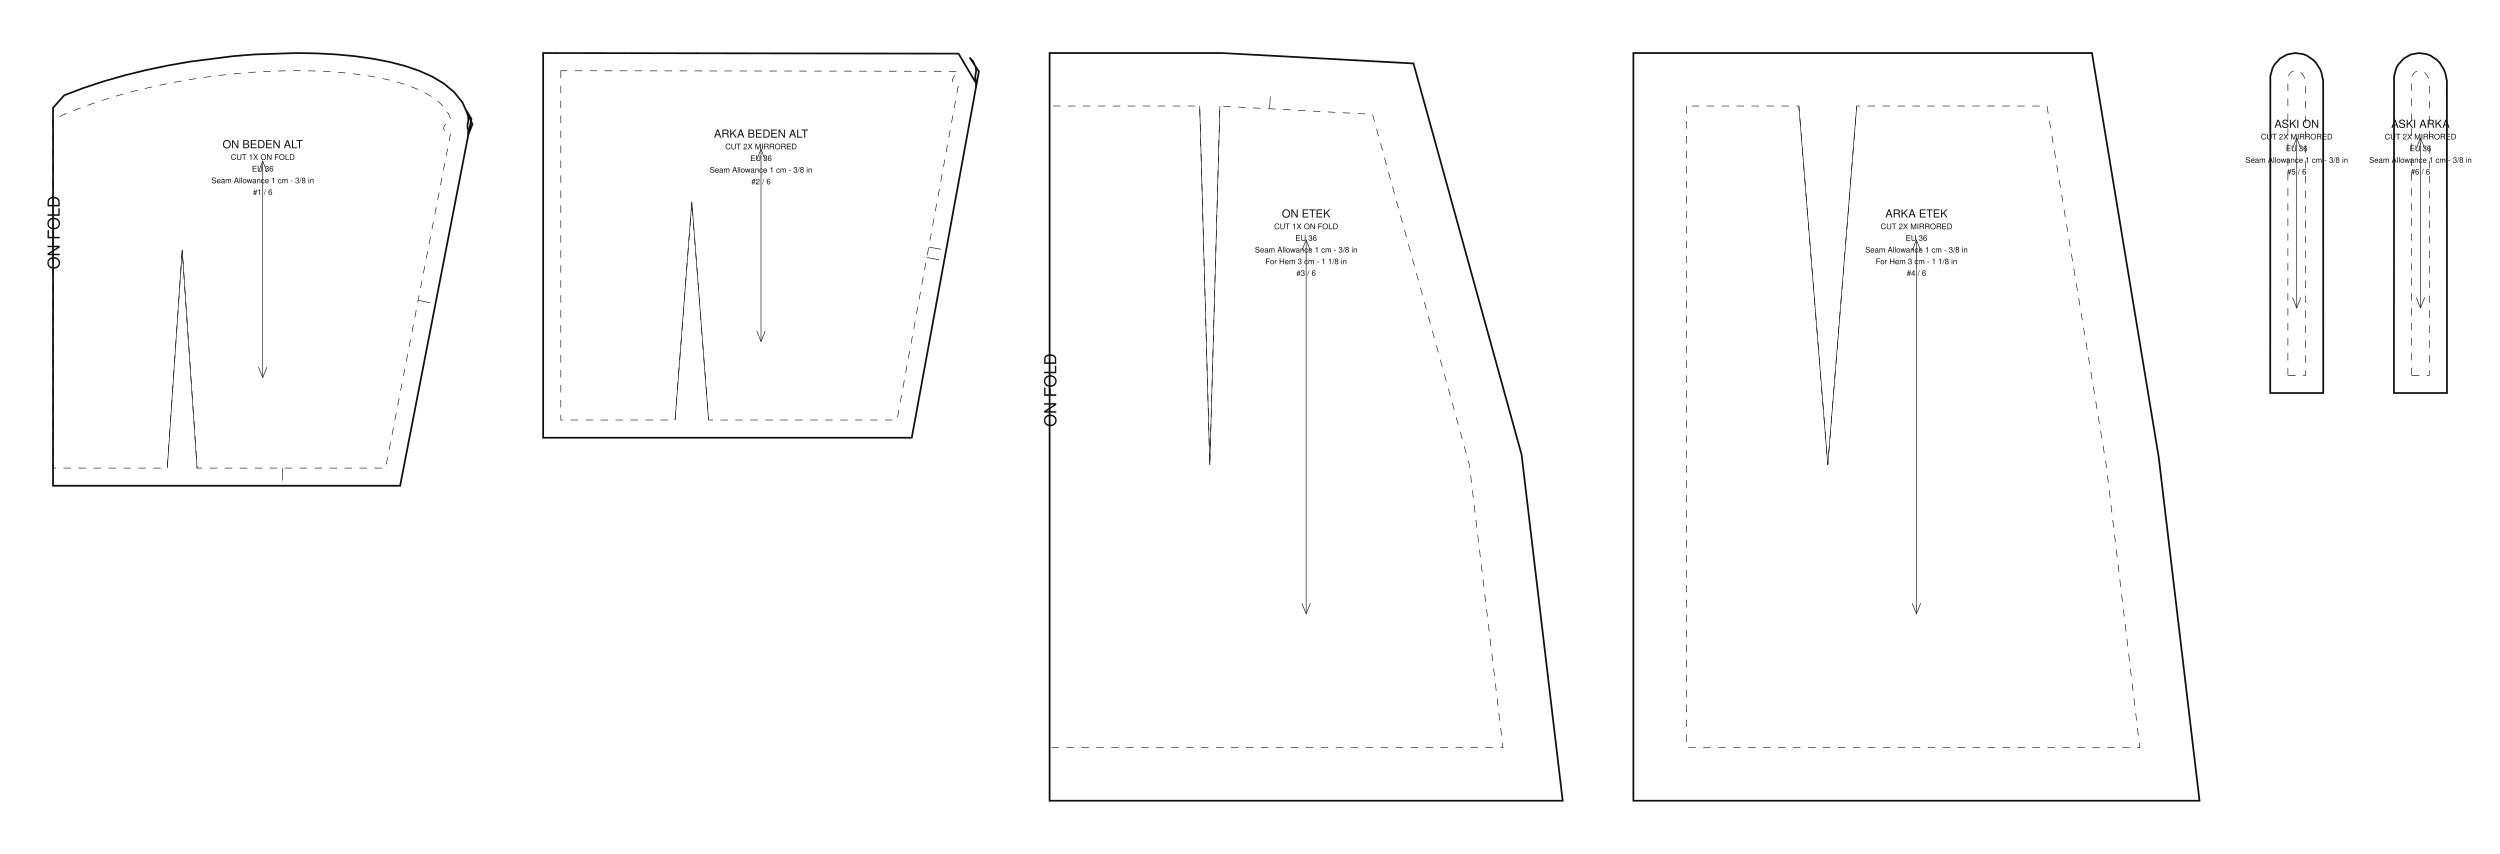
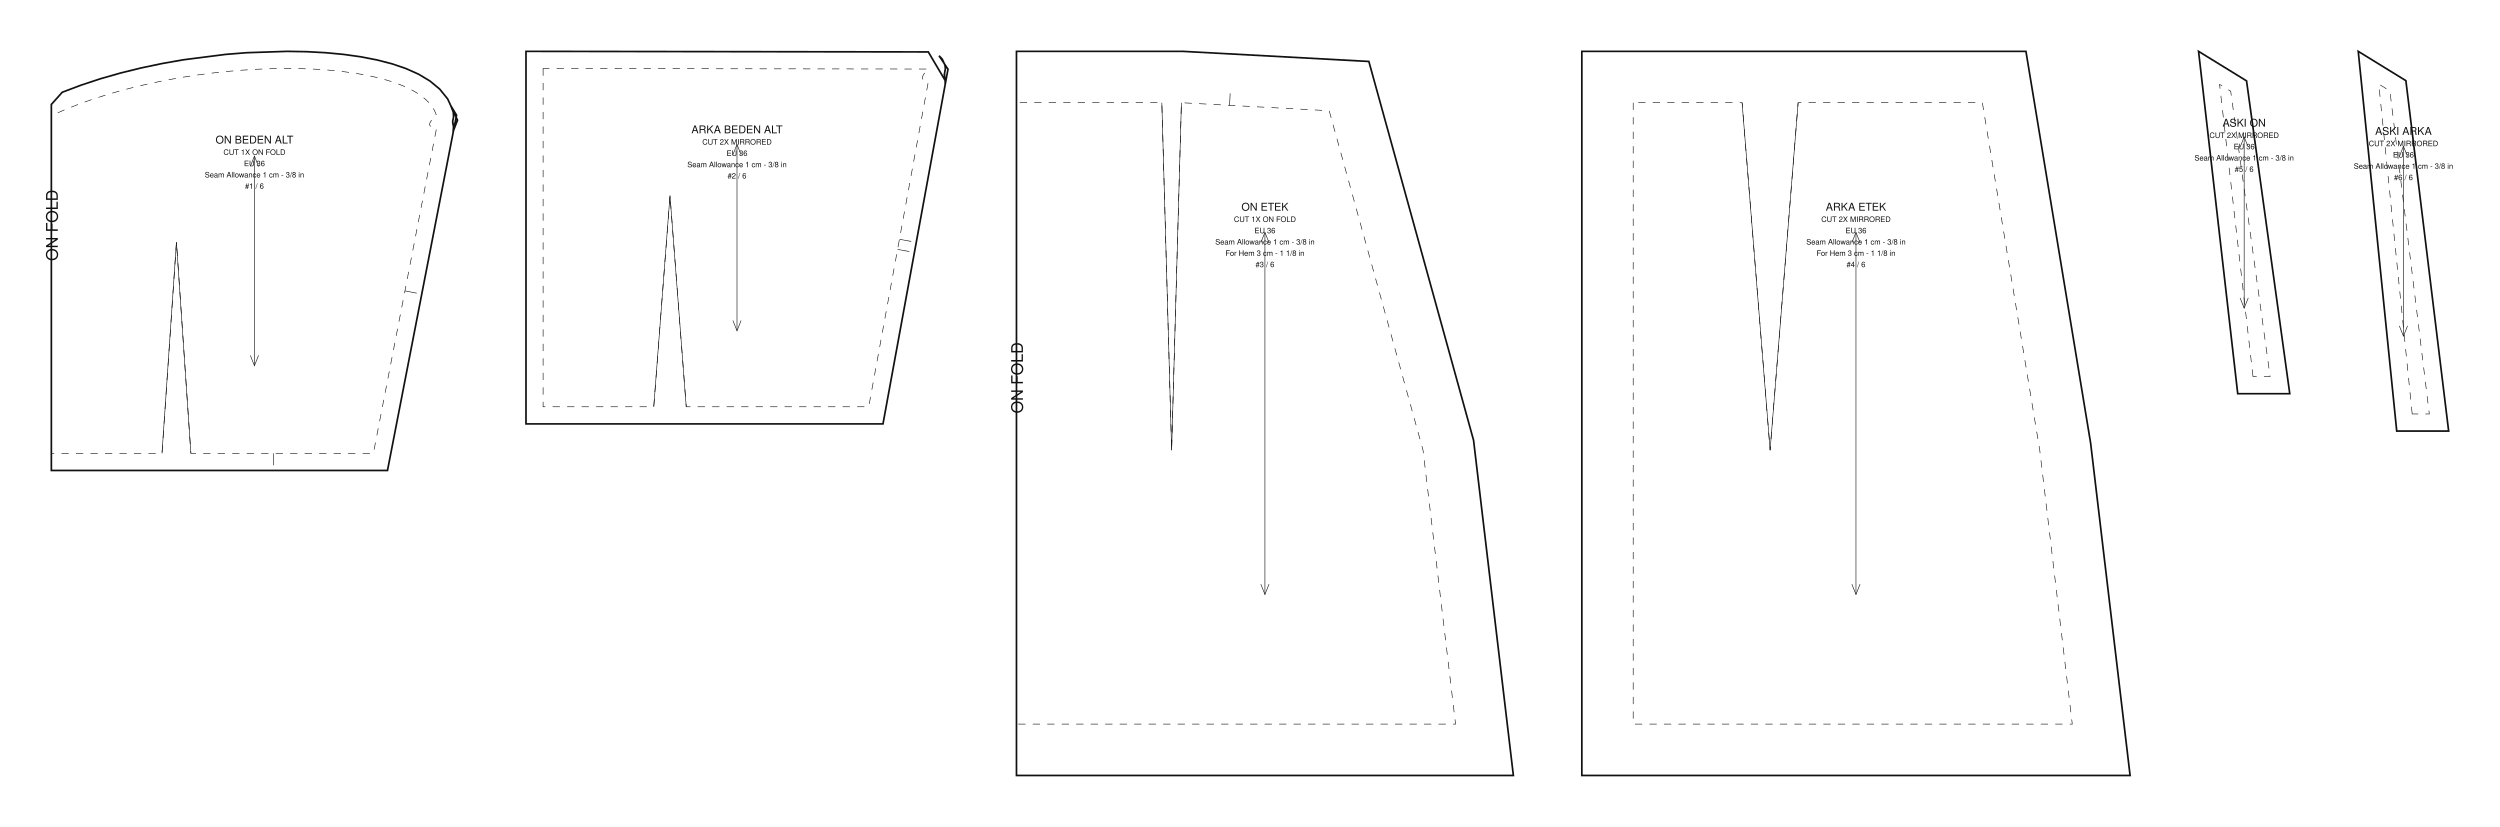
- <svg xmlns="http://www.w3.org/2000/svg" data-ops="22" viewBox="0 0 1414.344 483.000" width="1414.344mm" height="483.000mm" data-scale="1:1" data-unit-mm="1" data-sheet="stitchu-pattern-sheet-v1" data-graf="taban-elbise" data-body="gercek36" data-parca="6">
-   <rect width="1414.344" height="483.000" fill="#ffffff" />
+ <svg xmlns="http://www.w3.org/2000/svg" data-ops="22" viewBox="0 0 1460.436 483.000" width="1460.436mm" height="483.000mm" data-scale="1:1" data-unit-mm="1" data-sheet="stitchu-pattern-sheet-v1" data-graf="taban-elbise" data-body="gercek36" data-parca="6">
+   <rect width="1460.436" height="483.000" fill="#ffffff" />
  <g font-family="Helvetica,Arial,sans-serif" fill="none" stroke="#111111">
    <g data-panel="on_beden_alt">
      <path data-katman="1" data-tur="kesim" stroke-width="1.000" d="M 30.000 61.006 L 30.000 274.821 L 226.362 274.821 L 266.694 67.267 L 263.328 61.708 L 264.794 65.501 L 264.967 68.335 L 264.441 70.818 L 264.665 72.453 L 264.411 71.640 L 264.924 73.792 L 264.690 77.581 L 264.926 76.234 L 267.271 70.215 L 261.514 57.796 L 256.861 52.047 L 251.122 47.290 L 244.518 43.342 L 237.140 40.044 L 229.036 37.290 L 220.245 35.017 L 210.813 33.189 L 200.793 31.784 L 190.244 30.789 L 179.228 30.196 L 167.814 30.000 L 144.066 30.789 L 131.875 31.771 L 107.223 34.913 L 94.907 37.074 L 82.697 39.631 L 70.665 42.586 L 58.883 45.945 L 47.424 49.711 L 36.360 53.894 Z" />
      <path data-katman="14" data-tur="dikis" stroke-width="0.350" stroke-dasharray="4.233 4.233" d="M 30.000 67.563 L 30.000 264.821 L 94.641 264.821 L 103.075 141.451 L 111.508 264.821 L 218.118 264.821 L 255.000 75.021 C 251.494 74.300 248.049 73.260 255.000 67.521 C 243.750 30.821 108.750 30.821 30.000 67.563 Z" />
      <path data-katman="6" data-tur="kat" stroke-width="0.350" stroke-dasharray="4.233 4.233" d="M 30.000 67.563 L 30.000 264.821" />
      <text data-katman="15" x="33.760" y="152.411" font-size="9.400" fill="#111111" stroke="none" transform="rotate(-90 33.760 152.411)">ON FOLD</text>
      <path data-katman="8" data-tur="pens" data-edge="dart_on_beden.1" stroke-width="0.350" d="M 94.641 264.821 L 103.075 141.451" />
      <path data-katman="8" data-tur="pens" data-edge="dart_on_beden.2" stroke-width="0.350" d="M 103.075 141.451 L 111.508 264.821" />
      <path data-katman="4" data-tur="centik" data-edge="waist_front.2" stroke-width="0.350" d="M 159.893 264.821 L 159.893 271.821" />
      <path data-katman="4" data-tur="centik" data-edge="side_front" stroke-width="0.350" d="M 236.559 169.921 L 243.430 171.257" />
      <path data-katman="7" data-tur="grain" stroke-width="0.350" d="M 148.635 91.205 L 148.635 213.616" />
      <path data-katman="7" data-tur="grainOk" stroke-width="0.350" d="M 151.035 97.205 L 148.635 91.205 L 146.235 97.205" />
      <path data-katman="7" data-tur="grainOk" stroke-width="0.350" d="M 146.235 207.616 L 148.635 213.616 L 151.035 207.616" />
      <text data-katman="15" x="148.635" y="83.861" text-anchor="middle" font-size="6.300" fill="#111111" stroke="none">ON BEDEN ALT</text>
      <text data-katman="15" x="148.635" y="90.461" text-anchor="middle" font-size="4.400" fill="#111111" stroke="none">CUT 1X ON FOLD</text>
      <text data-katman="15" x="148.635" y="97.061" text-anchor="middle" font-size="4.400" fill="#111111" stroke="none">EU 36</text>
      <text data-katman="15" x="148.635" y="103.661" text-anchor="middle" font-size="4.400" fill="#111111" stroke="none">Seam Allowance 1 cm - 3/8 in</text>
      <text data-katman="15" x="148.635" y="110.261" text-anchor="middle" font-size="4.400" fill="#111111" stroke="none">#1 / 6</text>
    </g>
    <g data-panel="arka_beden_alt">
      <path data-katman="1" data-tur="kesim" stroke-width="1.000" d="M 307.271 30.000 L 307.271 247.634 L 515.820 247.634 L 553.797 40.415 L 548.567 32.565 L 550.444 34.572 L 551.991 37.984 L 552.268 40.087 L 551.592 43.955 L 551.831 43.268 L 551.760 44.680 L 552.146 46.260 L 552.139 49.452 L 552.249 47.177 L 542.285 30.334 Z" />
      <path data-katman="14" data-tur="dikis" stroke-width="0.350" stroke-dasharray="4.233 4.233" d="M 317.271 40.014 L 317.271 237.634 L 381.911 237.634 L 391.394 114.264 L 400.877 237.634 L 507.486 237.634 L 542.271 47.834 C 539.324 47.113 536.428 46.073 542.271 40.334 L 317.271 40.014 Z" />
      <path data-katman="8" data-tur="pens" data-edge="dart_arka_beden.1" stroke-width="0.350" d="M 381.911 237.634 L 391.394 114.264" />
      <path data-katman="8" data-tur="pens" data-edge="dart_arka_beden.2" stroke-width="0.350" d="M 391.394 114.264 L 400.877 237.634" />
      <path data-katman="4" data-tur="centik" data-edge="side_back" stroke-width="0.350" d="M 524.338 145.685 L 531.223 146.947" />
      <path data-katman="4" data-tur="centik" data-edge="side_back" stroke-width="0.350" d="M 525.419 139.783 L 532.305 141.045" />
      <path data-katman="7" data-tur="grain" stroke-width="0.350" d="M 430.534 84.409 L 430.534 193.226" />
      <path data-katman="7" data-tur="grainOk" stroke-width="0.350" d="M 432.934 90.409 L 430.534 84.409 L 428.134 90.409" />
      <path data-katman="7" data-tur="grainOk" stroke-width="0.350" d="M 428.134 187.226 L 430.534 193.226 L 432.934 187.226" />
      <text data-katman="15" x="430.534" y="77.880" text-anchor="middle" font-size="6.300" fill="#111111" stroke="none">ARKA BEDEN ALT</text>
      <text data-katman="15" x="430.534" y="84.480" text-anchor="middle" font-size="4.400" fill="#111111" stroke="none">CUT 2X MIRRORED</text>
      <text data-katman="15" x="430.534" y="91.080" text-anchor="middle" font-size="4.400" fill="#111111" stroke="none">EU 36</text>
      <text data-katman="15" x="430.534" y="97.680" text-anchor="middle" font-size="4.400" fill="#111111" stroke="none">Seam Allowance 1 cm - 3/8 in</text>
      <text data-katman="15" x="430.534" y="104.280" text-anchor="middle" font-size="4.400" fill="#111111" stroke="none">#2 / 6</text>
    </g>
    <g data-panel="on_etek">
      <path data-katman="1" data-tur="kesim" stroke-width="1.000" d="M 593.797 30.000 L 593.797 453.000 L 884.070 453.000 L 860.819 257.202 L 799.651 35.901 L 690.961 30.000 L 678.712 30.000 Z" />
      <path data-katman="14" data-tur="dikis" stroke-width="0.350" stroke-dasharray="4.233 4.233" d="M 593.797 60.000 L 593.797 423.000 L 850.297 423.000 L 831.297 263.000 L 776.483 64.687 L 690.148 60.000 L 684.430 263.000 L 678.712 60.000 L 593.797 60.000 Z" />
      <path data-katman="6" data-tur="kat" stroke-width="0.350" stroke-dasharray="4.233 4.233" d="M 593.797 60.000 L 593.797 423.000" />
      <text data-katman="15" x="597.557" y="241.500" font-size="9.400" fill="#111111" stroke="none" transform="rotate(-90 597.557 241.500)">ON FOLD</text>
      <path data-katman="8" data-tur="pens" data-edge="dart_on_etek.1" stroke-width="0.350" d="M 690.148 60.000 L 684.430 263.000" />
      <path data-katman="8" data-tur="pens" data-edge="dart_on_etek.2" stroke-width="0.350" d="M 684.430 263.000 L 678.712 60.000" />
      <path data-katman="4" data-tur="centik" data-edge="waist_front.1" stroke-width="0.350" d="M 718.258 61.526 L 718.638 54.536" />
      <path data-katman="7" data-tur="grain" stroke-width="0.350" d="M 738.934 135.750 L 738.934 347.250" />
      <path data-katman="7" data-tur="grainOk" stroke-width="0.350" d="M 741.334 141.750 L 738.934 135.750 L 736.534 141.750" />
      <path data-katman="7" data-tur="grainOk" stroke-width="0.350" d="M 736.534 341.250 L 738.934 347.250 L 741.334 341.250" />
      <text data-katman="15" x="738.934" y="123.060" text-anchor="middle" font-size="6.300" fill="#111111" stroke="none">ON ETEK</text>
      <text data-katman="15" x="738.934" y="129.660" text-anchor="middle" font-size="4.400" fill="#111111" stroke="none">CUT 1X ON FOLD</text>
      <text data-katman="15" x="738.934" y="136.260" text-anchor="middle" font-size="4.400" fill="#111111" stroke="none">EU 36</text>
      <text data-katman="15" x="738.934" y="142.860" text-anchor="middle" font-size="4.400" fill="#111111" stroke="none">Seam Allowance 1 cm - 3/8 in</text>
      <text data-katman="15" x="738.934" y="149.460" text-anchor="middle" font-size="4.400" fill="#111111" stroke="none">For Hem 3 cm - 1 1/8 in</text>
      <text data-katman="15" x="738.934" y="156.060" text-anchor="middle" font-size="4.400" fill="#111111" stroke="none">#3 / 6</text>
    </g>
    <g data-panel="arka_etek">
      <path data-katman="1" data-tur="kesim" stroke-width="1.000" d="M 924.070 30.000 L 924.070 453.000 L 1244.344 453.000 L 1221.281 258.785 L 1183.504 30.000 L 1017.690 30.000 Z" />
      <path data-katman="14" data-tur="dikis" stroke-width="0.350" stroke-dasharray="4.233 4.233" d="M 954.070 60.000 L 954.070 423.000 L 1210.570 423.000 L 1191.570 263.000 L 1158.051 60.000 L 1050.421 60.000 L 1034.056 263.000 L 1017.690 60.000 L 954.070 60.000 Z" />
      <path data-katman="8" data-tur="pens" data-edge="dart_arka_etek.1" stroke-width="0.350" d="M 1050.421 60.000 L 1034.056 263.000" />
      <path data-katman="8" data-tur="pens" data-edge="dart_arka_etek.2" stroke-width="0.350" d="M 1034.056 263.000 L 1017.690 60.000" />
      <path data-katman="7" data-tur="grain" stroke-width="0.350" d="M 1084.207 135.750 L 1084.207 347.250" />
      <path data-katman="7" data-tur="grainOk" stroke-width="0.350" d="M 1086.607 141.750 L 1084.207 135.750 L 1081.807 141.750" />
      <path data-katman="7" data-tur="grainOk" stroke-width="0.350" d="M 1081.807 341.250 L 1084.207 347.250 L 1086.607 341.250" />
      <text data-katman="15" x="1084.207" y="123.060" text-anchor="middle" font-size="6.300" fill="#111111" stroke="none">ARKA ETEK</text>
      <text data-katman="15" x="1084.207" y="129.660" text-anchor="middle" font-size="4.400" fill="#111111" stroke="none">CUT 2X MIRRORED</text>
      <text data-katman="15" x="1084.207" y="136.260" text-anchor="middle" font-size="4.400" fill="#111111" stroke="none">EU 36</text>
      <text data-katman="15" x="1084.207" y="142.860" text-anchor="middle" font-size="4.400" fill="#111111" stroke="none">Seam Allowance 1 cm - 3/8 in</text>
      <text data-katman="15" x="1084.207" y="149.460" text-anchor="middle" font-size="4.400" fill="#111111" stroke="none">For Hem 3 cm - 1 1/8 in</text>
      <text data-katman="15" x="1084.207" y="156.060" text-anchor="middle" font-size="4.400" fill="#111111" stroke="none">#4 / 6</text>
    </g>
    <g data-panel="aski_on">
-       <path data-katman="1" data-tur="kesim" stroke-width="1.000" d="M 1284.344 222.343 L 1284.415 43.064 L 1285.634 38.654 L 1286.737 36.594 L 1289.874 33.104 L 1293.939 30.831 L 1298.435 30.000 L 1302.900 30.607 L 1304.998 31.414 L 1308.707 33.905 L 1310.250 35.519 L 1312.607 39.278 L 1313.410 41.345 L 1314.301 45.705 L 1314.344 222.343 Z" />
-       <path data-katman="14" data-tur="dikis" stroke-width="0.350" stroke-dasharray="4.233 4.233" d="M 1294.344 212.343 L 1294.344 46.443 C 1293.344 37.443 1305.344 37.443 1304.344 49.443 L 1304.344 212.343 L 1294.344 212.343 Z" />
-       <path data-katman="7" data-tur="grain" stroke-width="0.350" d="M 1299.344 78.086 L 1299.344 174.258" />
-       <path data-katman="7" data-tur="grainOk" stroke-width="0.350" d="M 1301.744 84.086 L 1299.344 78.086 L 1296.944 84.086" />
-       <path data-katman="7" data-tur="grainOk" stroke-width="0.350" d="M 1296.944 168.258 L 1299.344 174.258 L 1301.744 168.258" />
-       <text data-katman="15" x="1299.344" y="72.316" text-anchor="middle" font-size="6.300" fill="#111111" stroke="none">ASKI ON</text>
-       <text data-katman="15" x="1299.344" y="78.916" text-anchor="middle" font-size="4.400" fill="#111111" stroke="none">CUT 2X MIRRORED</text>
-       <text data-katman="15" x="1299.344" y="85.516" text-anchor="middle" font-size="4.400" fill="#111111" stroke="none">EU 36</text>
-       <text data-katman="15" x="1299.344" y="92.116" text-anchor="middle" font-size="4.400" fill="#111111" stroke="none">Seam Allowance 1 cm - 3/8 in</text>
-       <text data-katman="15" x="1299.344" y="98.716" text-anchor="middle" font-size="4.400" fill="#111111" stroke="none">#5 / 6</text>
+       <path data-katman="1" data-tur="kesim" stroke-width="1.000" d="M 1307.225 229.994 L 1284.344 30.000 L 1312.376 47.251 L 1337.623 229.994 Z" />
+       <path data-katman="14" data-tur="dikis" stroke-width="0.350" stroke-dasharray="4.233 4.233" d="M 1316.146 219.994 L 1296.616 49.294 L 1303.116 53.294 L 1326.146 219.994 L 1316.146 219.994 Z" />
+       <path data-katman="7" data-tur="grain" stroke-width="0.350" d="M 1310.983 79.999 L 1310.983 179.996" />
+       <path data-katman="7" data-tur="grainOk" stroke-width="0.350" d="M 1313.383 85.999 L 1310.983 79.999 L 1308.583 85.999" />
+       <path data-katman="7" data-tur="grainOk" stroke-width="0.350" d="M 1308.583 173.996 L 1310.983 179.996 L 1313.383 173.996" />
+       <text data-katman="15" x="1310.983" y="73.999" text-anchor="middle" font-size="6.300" fill="#111111" stroke="none">ASKI ON</text>
+       <text data-katman="15" x="1310.983" y="80.599" text-anchor="middle" font-size="4.400" fill="#111111" stroke="none">CUT 2X MIRRORED</text>
+       <text data-katman="15" x="1310.983" y="87.199" text-anchor="middle" font-size="4.400" fill="#111111" stroke="none">EU 36</text>
+       <text data-katman="15" x="1310.983" y="93.799" text-anchor="middle" font-size="4.400" fill="#111111" stroke="none">Seam Allowance 1 cm - 3/8 in</text>
+       <text data-katman="15" x="1310.983" y="100.399" text-anchor="middle" font-size="4.400" fill="#111111" stroke="none">#5 / 6</text>
    </g>
    <g data-panel="aski_arka">
-       <path data-katman="1" data-tur="kesim" stroke-width="1.000" d="M 1354.344 222.343 L 1354.415 43.064 L 1355.634 38.654 L 1356.737 36.594 L 1359.874 33.104 L 1363.939 30.831 L 1368.435 30.000 L 1372.900 30.607 L 1374.998 31.414 L 1378.707 33.905 L 1380.250 35.519 L 1382.607 39.278 L 1383.410 41.345 L 1384.301 45.705 L 1384.344 222.343 Z" />
-       <path data-katman="14" data-tur="dikis" stroke-width="0.350" stroke-dasharray="4.233 4.233" d="M 1364.344 212.343 L 1364.344 46.443 C 1363.344 37.443 1375.344 37.443 1374.344 49.443 L 1374.344 212.343 L 1364.344 212.343 Z" />
-       <path data-katman="7" data-tur="grain" stroke-width="0.350" d="M 1369.344 78.086 L 1369.344 174.258" />
-       <path data-katman="7" data-tur="grainOk" stroke-width="0.350" d="M 1371.744 84.086 L 1369.344 78.086 L 1366.944 84.086" />
-       <path data-katman="7" data-tur="grainOk" stroke-width="0.350" d="M 1366.944 168.258 L 1369.344 174.258 L 1371.744 168.258" />
-       <text data-katman="15" x="1369.344" y="72.316" text-anchor="middle" font-size="6.300" fill="#111111" stroke="none">ASKI ARKA</text>
-       <text data-katman="15" x="1369.344" y="78.916" text-anchor="middle" font-size="4.400" fill="#111111" stroke="none">CUT 2X MIRRORED</text>
-       <text data-katman="15" x="1369.344" y="85.516" text-anchor="middle" font-size="4.400" fill="#111111" stroke="none">EU 36</text>
-       <text data-katman="15" x="1369.344" y="92.116" text-anchor="middle" font-size="4.400" fill="#111111" stroke="none">Seam Allowance 1 cm - 3/8 in</text>
-       <text data-katman="15" x="1369.344" y="98.716" text-anchor="middle" font-size="4.400" fill="#111111" stroke="none">#6 / 6</text>
+       <path data-katman="1" data-tur="kesim" stroke-width="1.000" d="M 1400.104 251.820 L 1377.623 30.000 L 1405.455 47.127 L 1430.436 251.820 Z" />
+       <path data-katman="14" data-tur="dikis" stroke-width="0.350" stroke-dasharray="4.233 4.233" d="M 1409.142 241.820 L 1389.612 49.120 L 1396.112 53.120 L 1419.142 241.820 L 1409.142 241.820 Z" />
+       <path data-katman="7" data-tur="grain" stroke-width="0.350" d="M 1404.030 85.455 L 1404.030 196.365" />
+       <path data-katman="7" data-tur="grainOk" stroke-width="0.350" d="M 1406.430 91.455 L 1404.030 85.455 L 1401.630 91.455" />
+       <path data-katman="7" data-tur="grainOk" stroke-width="0.350" d="M 1401.630 190.365 L 1404.030 196.365 L 1406.430 190.365" />
+       <text data-katman="15" x="1404.030" y="78.800" text-anchor="middle" font-size="6.300" fill="#111111" stroke="none">ASKI ARKA</text>
+       <text data-katman="15" x="1404.030" y="85.400" text-anchor="middle" font-size="4.400" fill="#111111" stroke="none">CUT 2X MIRRORED</text>
+       <text data-katman="15" x="1404.030" y="92.000" text-anchor="middle" font-size="4.400" fill="#111111" stroke="none">EU 36</text>
+       <text data-katman="15" x="1404.030" y="98.600" text-anchor="middle" font-size="4.400" fill="#111111" stroke="none">Seam Allowance 1 cm - 3/8 in</text>
+       <text data-katman="15" x="1404.030" y="105.200" text-anchor="middle" font-size="4.400" fill="#111111" stroke="none">#6 / 6</text>
    </g>
  </g>
</svg>
